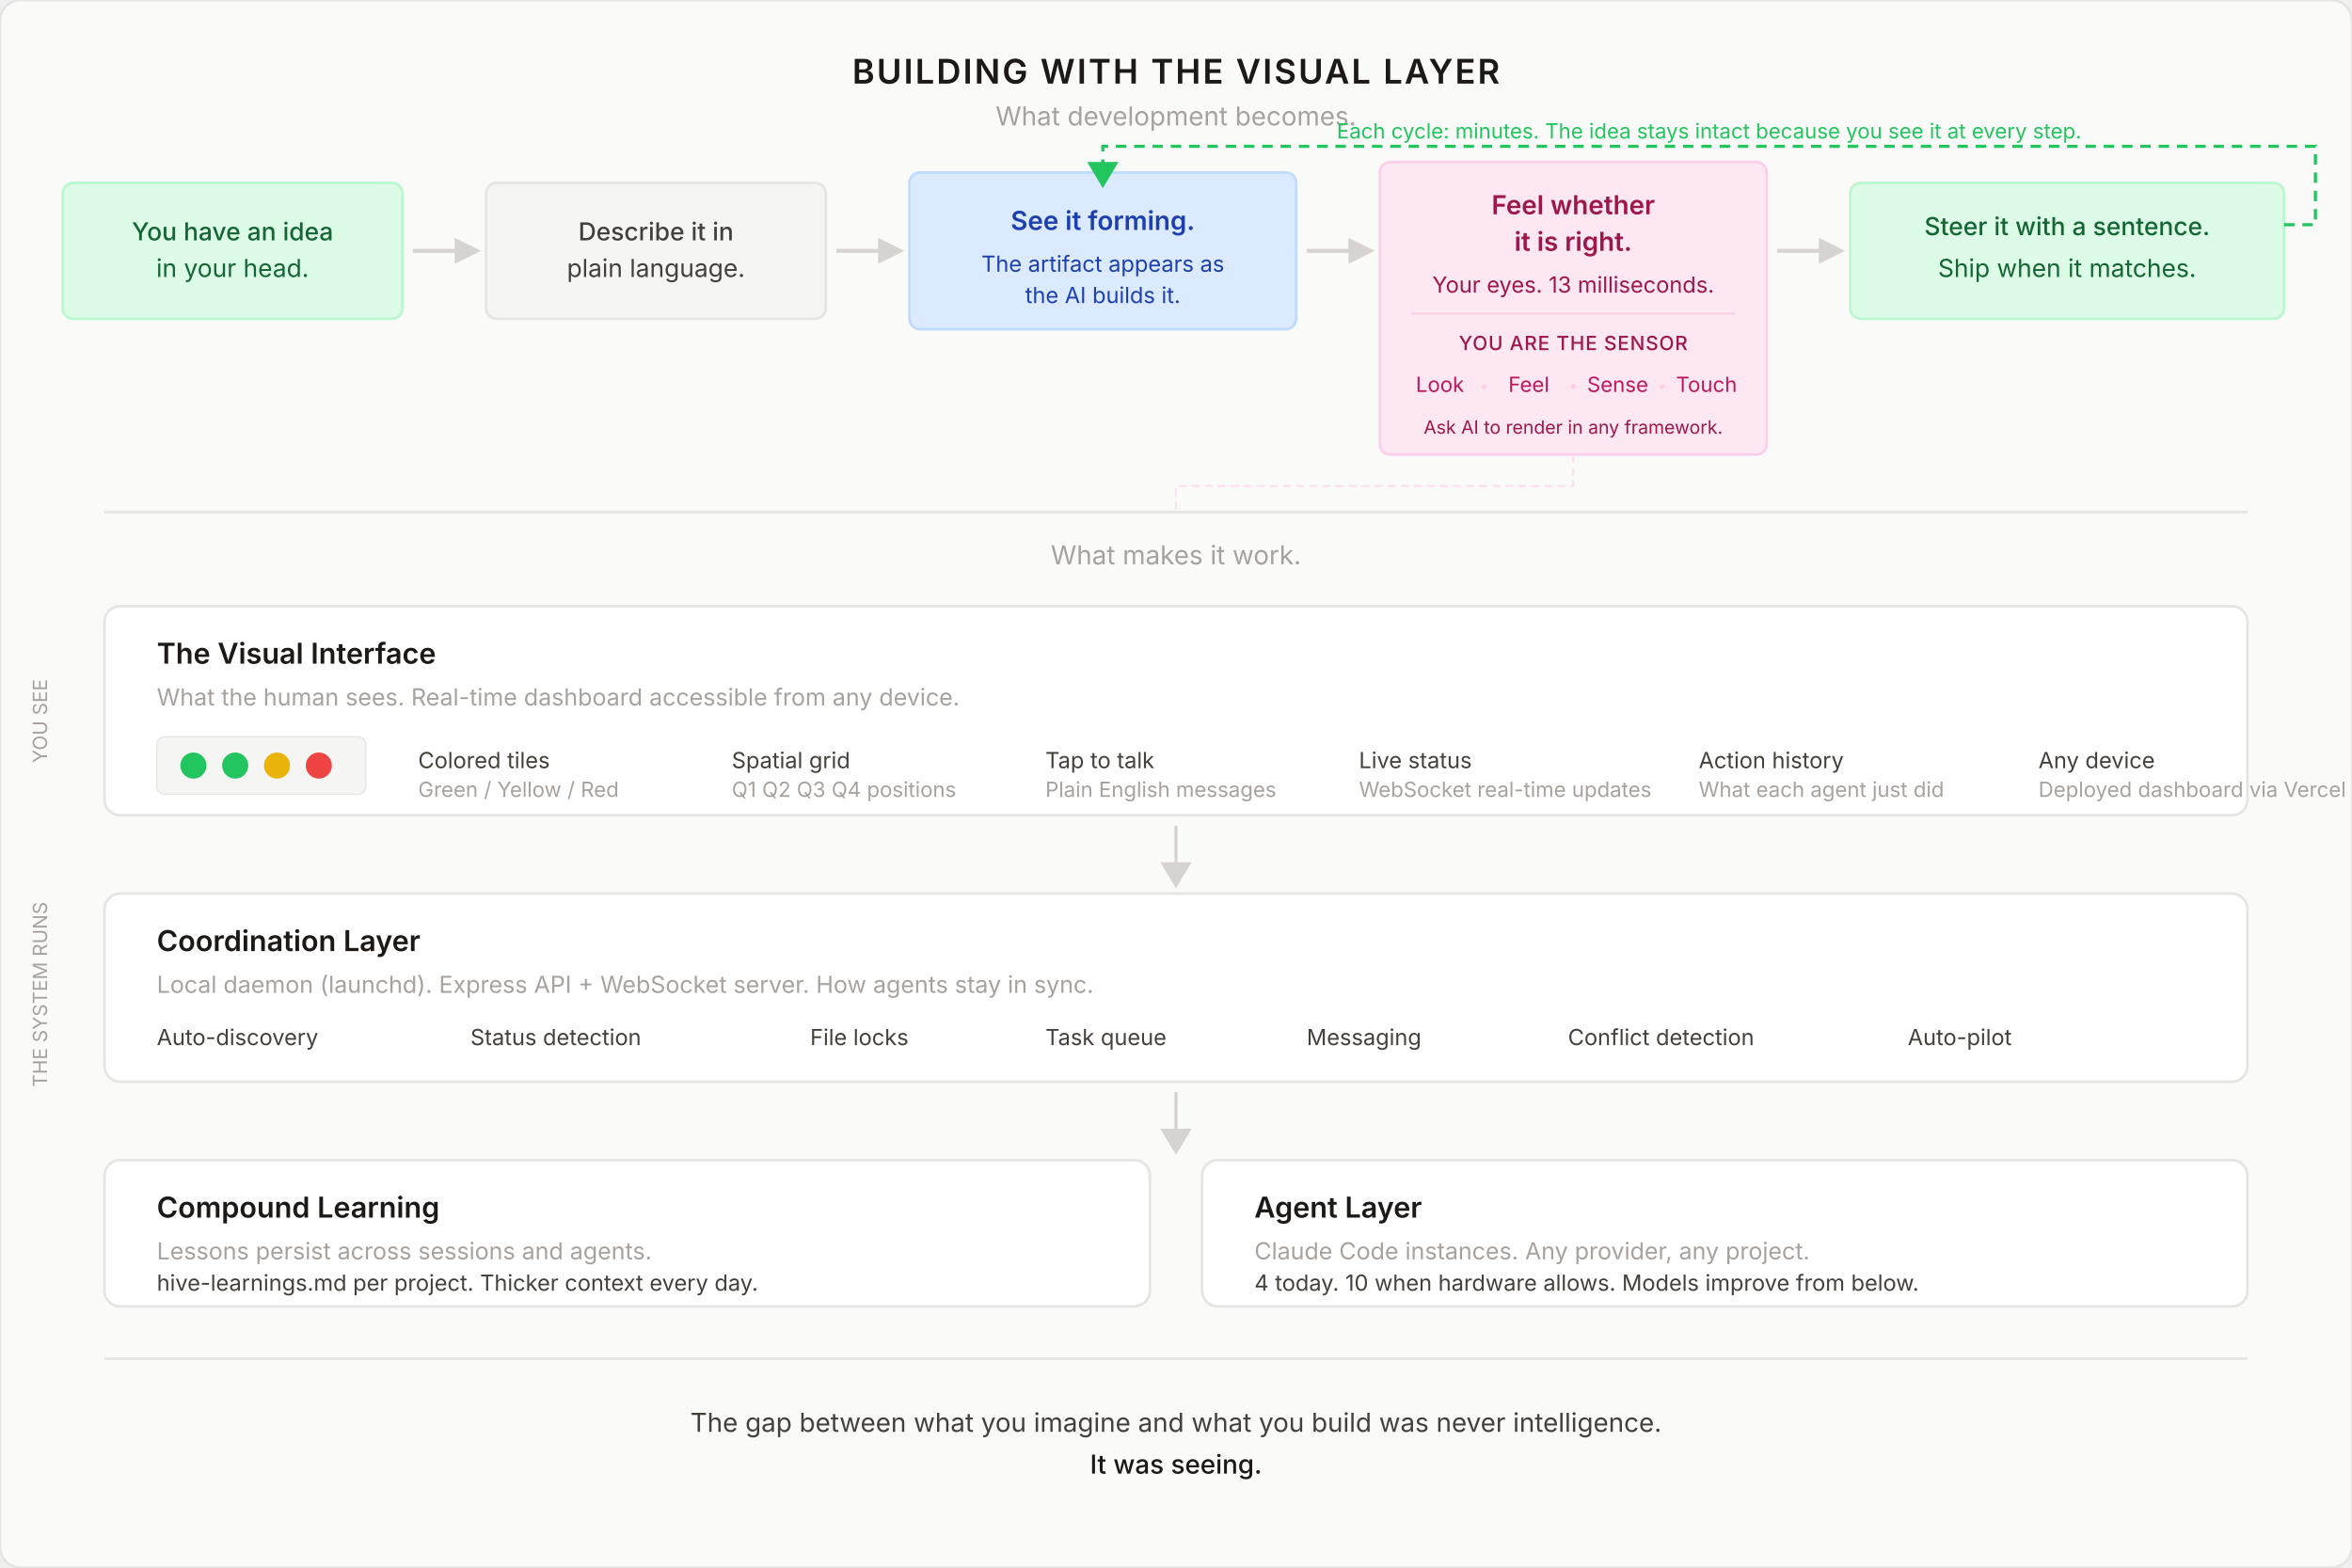
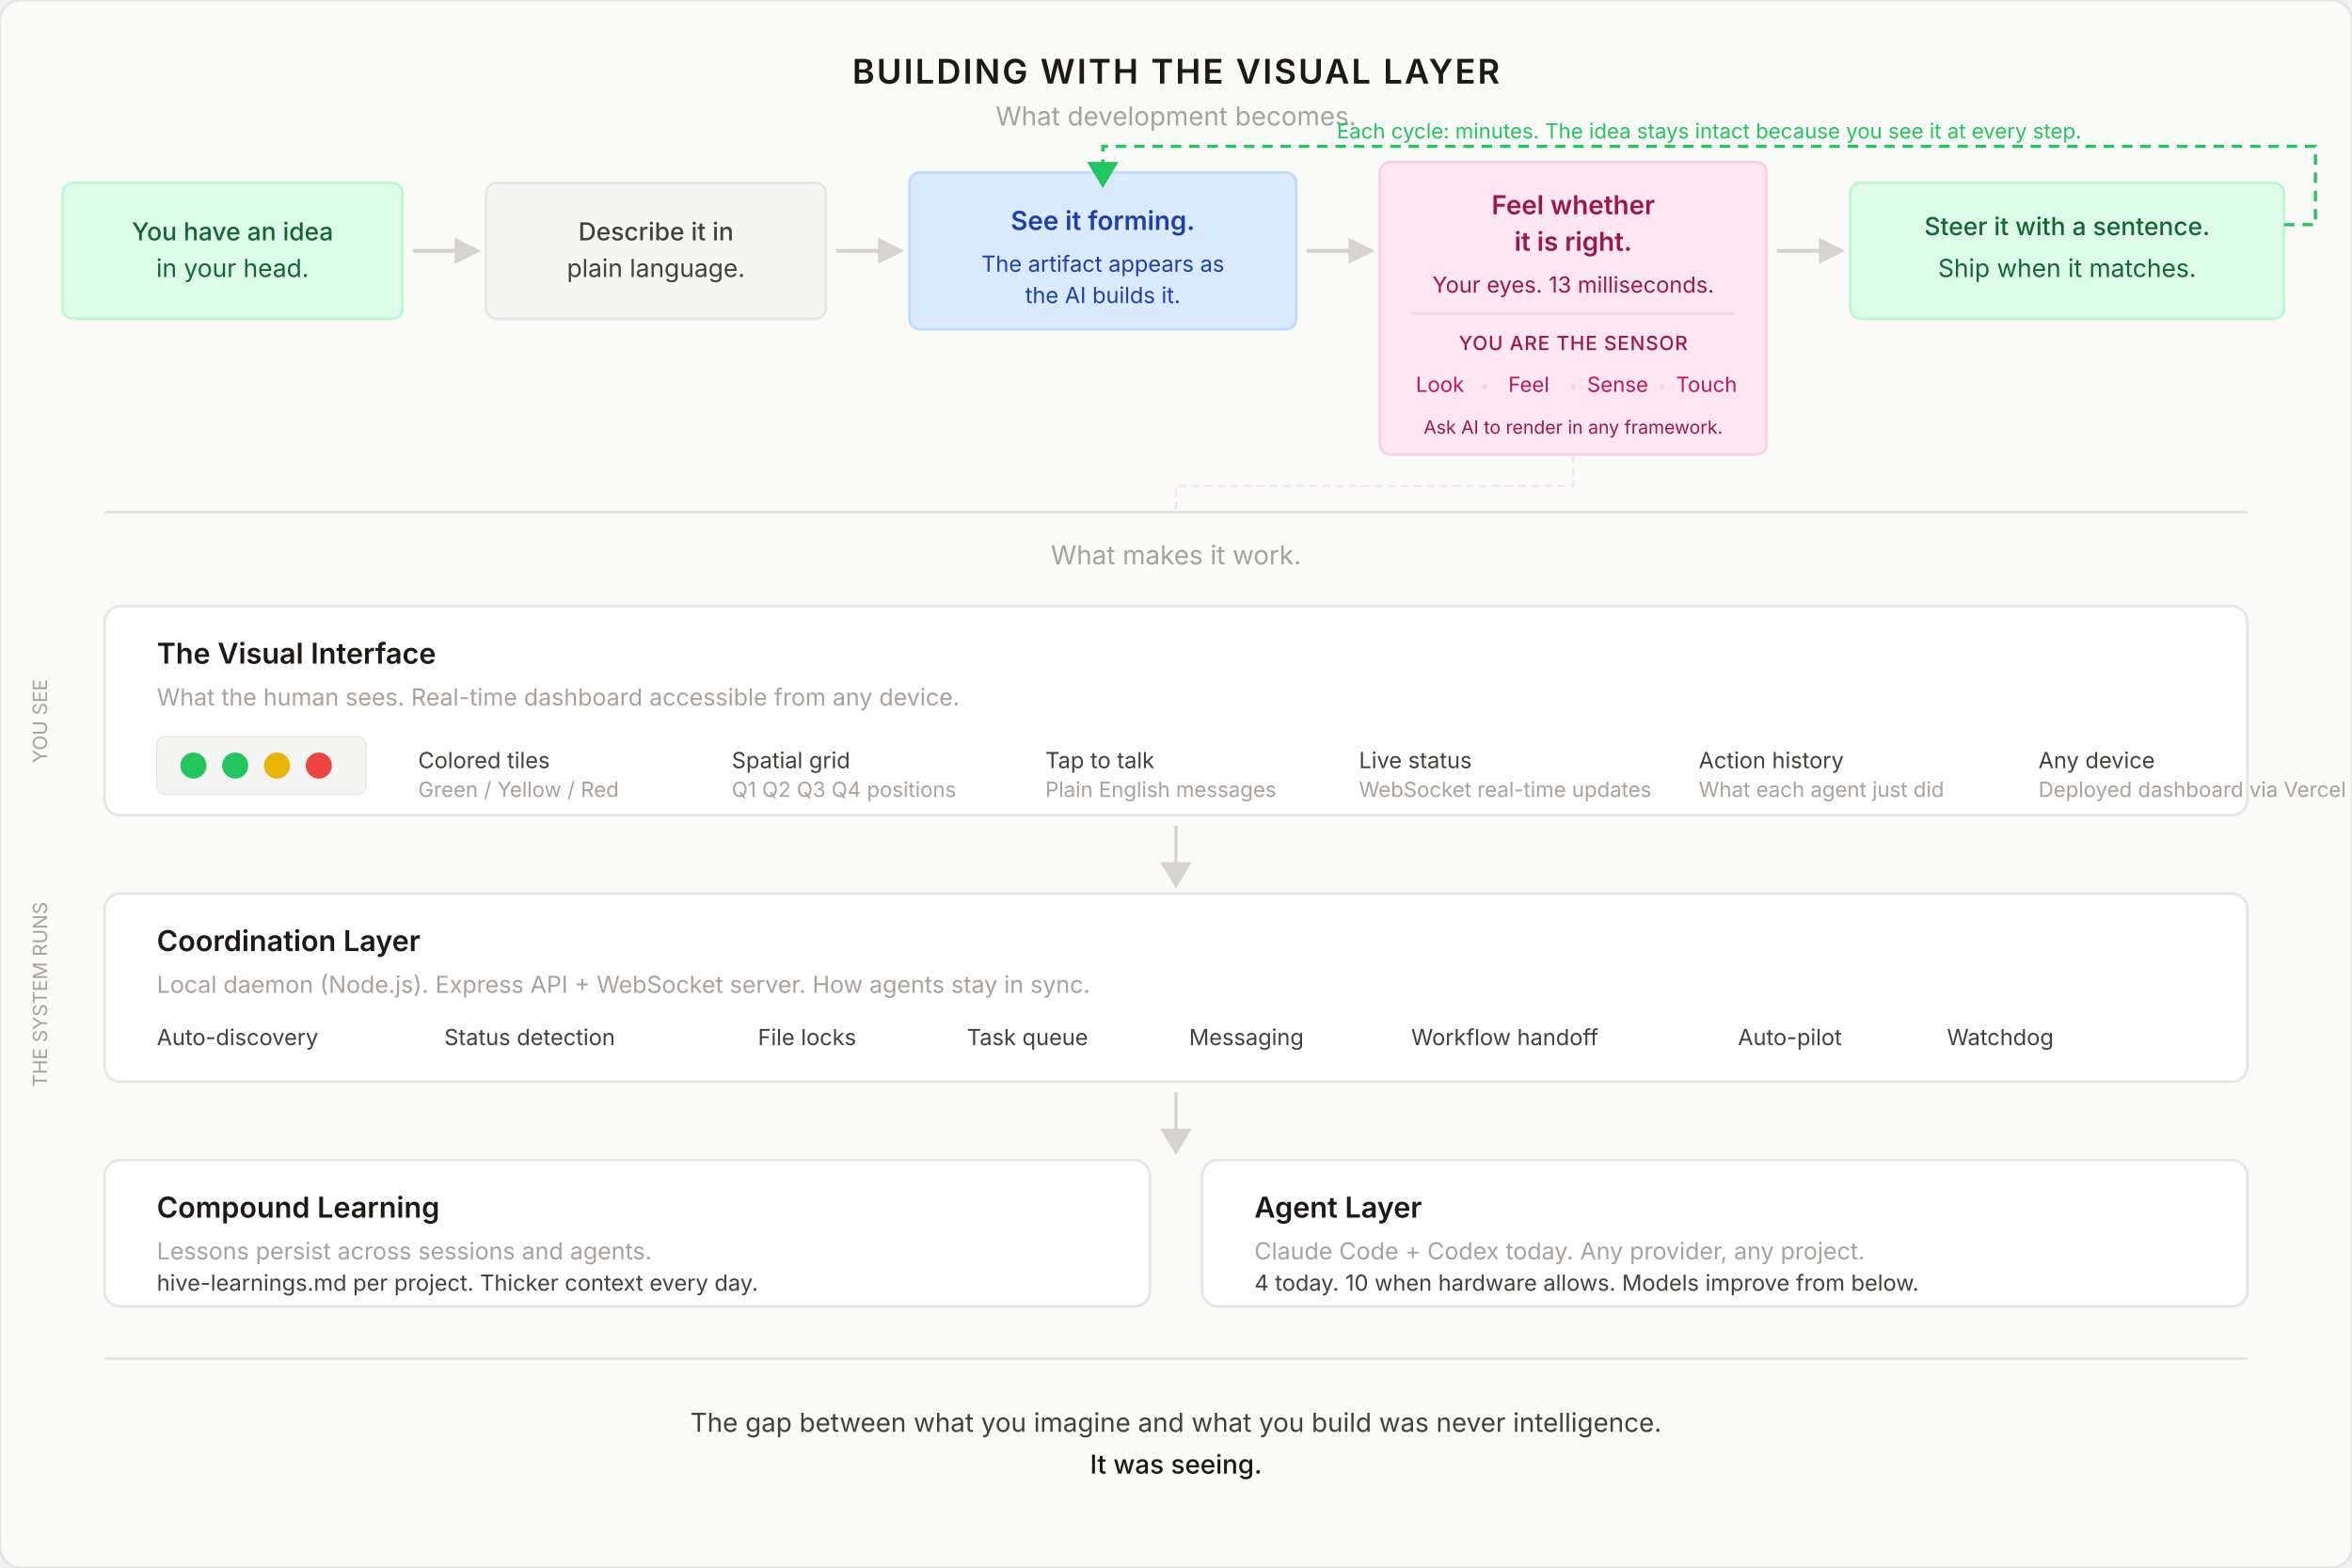
<svg xmlns="http://www.w3.org/2000/svg" viewBox="0 0 900 600" fill="none">
  <style>
    text { font-family: -apple-system, BlinkMacSystemFont, 'Segoe UI', sans-serif; }
  </style>
  <rect width="900" height="600" rx="8" fill="#fafaf9" stroke="#e7e5e4" stroke-width="1" />
  <text x="450" y="32" text-anchor="middle" font-size="13" font-weight="600" fill="#1c1917" letter-spacing="0.06em">BUILDING WITH THE VISUAL LAYER</text>
  <text x="450" y="48" text-anchor="middle" font-size="10" fill="#a8a29e">What development becomes.</text>
  <rect x="24" y="70" width="130" height="52" rx="4" fill="#dcfce7" stroke="#bbf7d0" stroke-width="1" />
  <text x="89" y="92" text-anchor="middle" font-size="9.5" font-weight="500" fill="#166534">You have an idea</text>
  <text x="89" y="106" text-anchor="middle" font-size="9.5" fill="#166534">in your head.</text>
  <line x1="158" y1="96" x2="176" y2="96" stroke="#d6d3d1" stroke-width="1.5" />
  <polygon points="174,91 184,96 174,101" fill="#d6d3d1" />
  <rect x="186" y="70" width="130" height="52" rx="4" fill="#f5f5f4" stroke="#e7e5e4" stroke-width="1" />
  <text x="251" y="92" text-anchor="middle" font-size="9.5" font-weight="500" fill="#44403c">Describe it in</text>
  <text x="251" y="106" text-anchor="middle" font-size="9.5" fill="#44403c">plain language.</text>
  <line x1="320" y1="96" x2="338" y2="96" stroke="#d6d3d1" stroke-width="1.5" />
  <polygon points="336,91 346,96 336,101" fill="#d6d3d1" />
  <rect x="348" y="66" width="148" height="60" rx="4" fill="#dbeafe" stroke="#bfdbfe" stroke-width="1" />
  <text x="422" y="88" text-anchor="middle" font-size="10" font-weight="600" fill="#1e40af">See it forming.</text>
  <text x="422" y="104" text-anchor="middle" font-size="8.5" fill="#1e40af">The artifact appears as</text>
  <text x="422" y="116" text-anchor="middle" font-size="8.5" fill="#1e40af">the AI builds it.</text>
  <line x1="500" y1="96" x2="518" y2="96" stroke="#d6d3d1" stroke-width="1.5" />
  <polygon points="516,91 526,96 516,101" fill="#d6d3d1" />
  <rect x="528" y="62" width="148" height="112" rx="4" fill="#fce7f3" stroke="#fbcfe8" stroke-width="1" />
  <text x="602" y="82" text-anchor="middle" font-size="10" font-weight="600" fill="#9d174d">Feel whether</text>
  <text x="602" y="96" text-anchor="middle" font-size="10" font-weight="600" fill="#9d174d">it is right.</text>
  <text x="602" y="112" text-anchor="middle" font-size="8.5" fill="#9d174d">Your eyes. 13 milliseconds.</text>
  <line x1="540" y1="120" x2="664" y2="120" stroke="#fbcfe8" stroke-width="0.8" />
  <text x="602" y="134" text-anchor="middle" font-size="7.5" font-weight="500" fill="#9d174d" letter-spacing="0.04em">YOU ARE THE SENSOR</text>
  <text x="551" y="150" text-anchor="middle" font-size="8" fill="#be185d">Look</text>
  <text x="585" y="150" text-anchor="middle" font-size="8" fill="#be185d">Feel</text>
  <text x="619" y="150" text-anchor="middle" font-size="8" fill="#be185d">Sense</text>
  <text x="653" y="150" text-anchor="middle" font-size="8" fill="#be185d">Touch</text>
  <circle cx="568" cy="148" r="1" fill="#fbcfe8" />
  <circle cx="602" cy="148" r="1" fill="#fbcfe8" />
  <circle cx="636" cy="148" r="1" fill="#fbcfe8" />
  <text x="602" y="166" text-anchor="middle" font-size="7" fill="#9d174d">Ask AI to render in any framework.</text>
  <line x1="680" y1="96" x2="698" y2="96" stroke="#d6d3d1" stroke-width="1.5" />
  <polygon points="696,91 706,96 696,101" fill="#d6d3d1" />
  <rect x="708" y="70" width="166" height="52" rx="4" fill="#dcfce7" stroke="#bbf7d0" stroke-width="1" />
  <text x="791" y="90" text-anchor="middle" font-size="9.5" font-weight="500" fill="#166534">Steer it with a sentence.</text>
  <text x="791" y="106" text-anchor="middle" font-size="9.5" fill="#166534">Ship when it matches.</text>
  <path d="M 874 86 L 886 86 L 886 56 L 422 56 L 422 64" stroke="#22c55e" stroke-width="1.2" fill="none" stroke-dasharray="4,3" />
  <polygon points="416,62 422,72 428,62" fill="#22c55e" />
  <text x="654" y="53" text-anchor="middle" font-size="8" fill="#22c55e">Each cycle: minutes. The idea stays intact because you see it at every step.</text>
  <line x1="40" y1="196" x2="860" y2="196" stroke="#e7e5e4" stroke-width="1" />
  <text x="450" y="216" text-anchor="middle" font-size="10" fill="#a8a29e">What makes it work.</text>
  <rect x="40" y="232" width="820" height="80" rx="6" fill="white" stroke="#e7e5e4" stroke-width="1" />
  <text x="60" y="254" font-size="11" font-weight="600" fill="#1c1917">The Visual Interface</text>
  <text x="60" y="270" font-size="9" fill="#a8a29e">What the human sees. Real-time dashboard accessible from any device.</text>
  <rect x="60" y="282" width="80" height="22" rx="3" fill="#f5f5f4" stroke="#e7e5e4" stroke-width="0.5" />
  <circle cx="74" cy="293" r="5" fill="#22c55e" />
  <circle cx="90" cy="293" r="5" fill="#22c55e" />
  <circle cx="106" cy="293" r="5" fill="#eab308" />
  <circle cx="122" cy="293" r="5" fill="#ef4444" />
  <text x="160" y="294" font-size="8.5" fill="#44403c">Colored tiles</text>
  <text x="160" y="305" font-size="8" fill="#a8a29e">Green / Yellow / Red</text>
  <text x="280" y="294" font-size="8.5" fill="#44403c">Spatial grid</text>
  <text x="280" y="305" font-size="8" fill="#a8a29e">Q1 Q2 Q3 Q4 positions</text>
  <text x="400" y="294" font-size="8.5" fill="#44403c">Tap to talk</text>
  <text x="400" y="305" font-size="8" fill="#a8a29e">Plain English messages</text>
  <text x="520" y="294" font-size="8.5" fill="#44403c">Live status</text>
  <text x="520" y="305" font-size="8" fill="#a8a29e">WebSocket real-time updates</text>
  <text x="650" y="294" font-size="8.5" fill="#44403c">Action history</text>
  <text x="650" y="305" font-size="8" fill="#a8a29e">What each agent just did</text>
  <text x="780" y="294" font-size="8.5" fill="#44403c">Any device</text>
  <text x="780" y="305" font-size="8" fill="#a8a29e">Deployed dashboard via Vercel</text>
  <line x1="450" y1="316" x2="450" y2="334" stroke="#d6d3d1" stroke-width="1.2" />
  <polygon points="444,330 450,340 456,330" fill="#d6d3d1" />
  <rect x="40" y="342" width="820" height="72" rx="6" fill="white" stroke="#e7e5e4" stroke-width="1" />
  <text x="60" y="364" font-size="11" font-weight="600" fill="#1c1917">Coordination Layer</text>
-   <text x="60" y="380" font-size="9" fill="#a8a29e">Local daemon (launchd). Express API + WebSocket server. How agents stay in sync.</text>
+   <text x="60" y="380" font-size="9" fill="#a8a29e">Local daemon (Node.js). Express API + WebSocket server. How agents stay in sync.</text>
  <text x="60" y="400" font-size="8.5" fill="#44403c">Auto-discovery</text>
-   <text x="180" y="400" font-size="8.5" fill="#44403c">Status detection</text>
-   <text x="310" y="400" font-size="8.5" fill="#44403c">File locks</text>
-   <text x="400" y="400" font-size="8.5" fill="#44403c">Task queue</text>
-   <text x="500" y="400" font-size="8.5" fill="#44403c">Messaging</text>
-   <text x="600" y="400" font-size="8.5" fill="#44403c">Conflict detection</text>
-   <text x="730" y="400" font-size="8.5" fill="#44403c">Auto-pilot</text>
+   <text x="170" y="400" font-size="8.5" fill="#44403c">Status detection</text>
+   <text x="290" y="400" font-size="8.5" fill="#44403c">File locks</text>
+   <text x="370" y="400" font-size="8.5" fill="#44403c">Task queue</text>
+   <text x="455" y="400" font-size="8.5" fill="#44403c">Messaging</text>
+   <text x="540" y="400" font-size="8.5" fill="#44403c">Workflow handoff</text>
+   <text x="665" y="400" font-size="8.5" fill="#44403c">Auto-pilot</text>
+   <text x="745" y="400" font-size="8.5" fill="#44403c">Watchdog</text>
  <line x1="450" y1="418" x2="450" y2="436" stroke="#d6d3d1" stroke-width="1.2" />
  <polygon points="444,432 450,442 456,432" fill="#d6d3d1" />
  <rect x="40" y="444" width="400" height="56" rx="6" fill="white" stroke="#e7e5e4" stroke-width="1" />
  <text x="60" y="466" font-size="11" font-weight="600" fill="#1c1917">Compound Learning</text>
  <text x="60" y="482" font-size="9" fill="#a8a29e">Lessons persist across sessions and agents.</text>
  <text x="60" y="494" font-size="8.5" fill="#44403c">hive-learnings.md per project. Thicker context every day.</text>
  <rect x="460" y="444" width="400" height="56" rx="6" fill="white" stroke="#e7e5e4" stroke-width="1" />
  <text x="480" y="466" font-size="11" font-weight="600" fill="#1c1917">Agent Layer</text>
-   <text x="480" y="482" font-size="9" fill="#a8a29e">Claude Code instances. Any provider, any project.</text>
+   <text x="480" y="482" font-size="9" fill="#a8a29e">Claude Code + Codex today. Any provider, any project.</text>
  <text x="480" y="494" font-size="8.5" fill="#44403c">4 today. 10 when hardware allows. Models improve from below.</text>
  <text x="18" y="292" font-size="7.5" fill="#a8a29e" transform="rotate(-90, 18, 292)">YOU SEE</text>
  <text x="18" y="416" font-size="7.5" fill="#a8a29e" transform="rotate(-90, 18, 416)">THE SYSTEM RUNS</text>
  <line x1="40" y1="520" x2="860" y2="520" stroke="#e7e5e4" stroke-width="1" />
  <text x="450" y="548" text-anchor="middle" font-size="10" fill="#44403c">The gap between what you imagine and what you build was never intelligence.</text>
  <text x="450" y="564" text-anchor="middle" font-size="10" font-weight="500" fill="#1c1917">It was seeing.</text>
  <path d="M 602 174 L 602 186 L 450 186 L 450 196" stroke="#fbcfe8" stroke-width="0.8" fill="none" stroke-dasharray="3,2" opacity="0.6" />
</svg>
